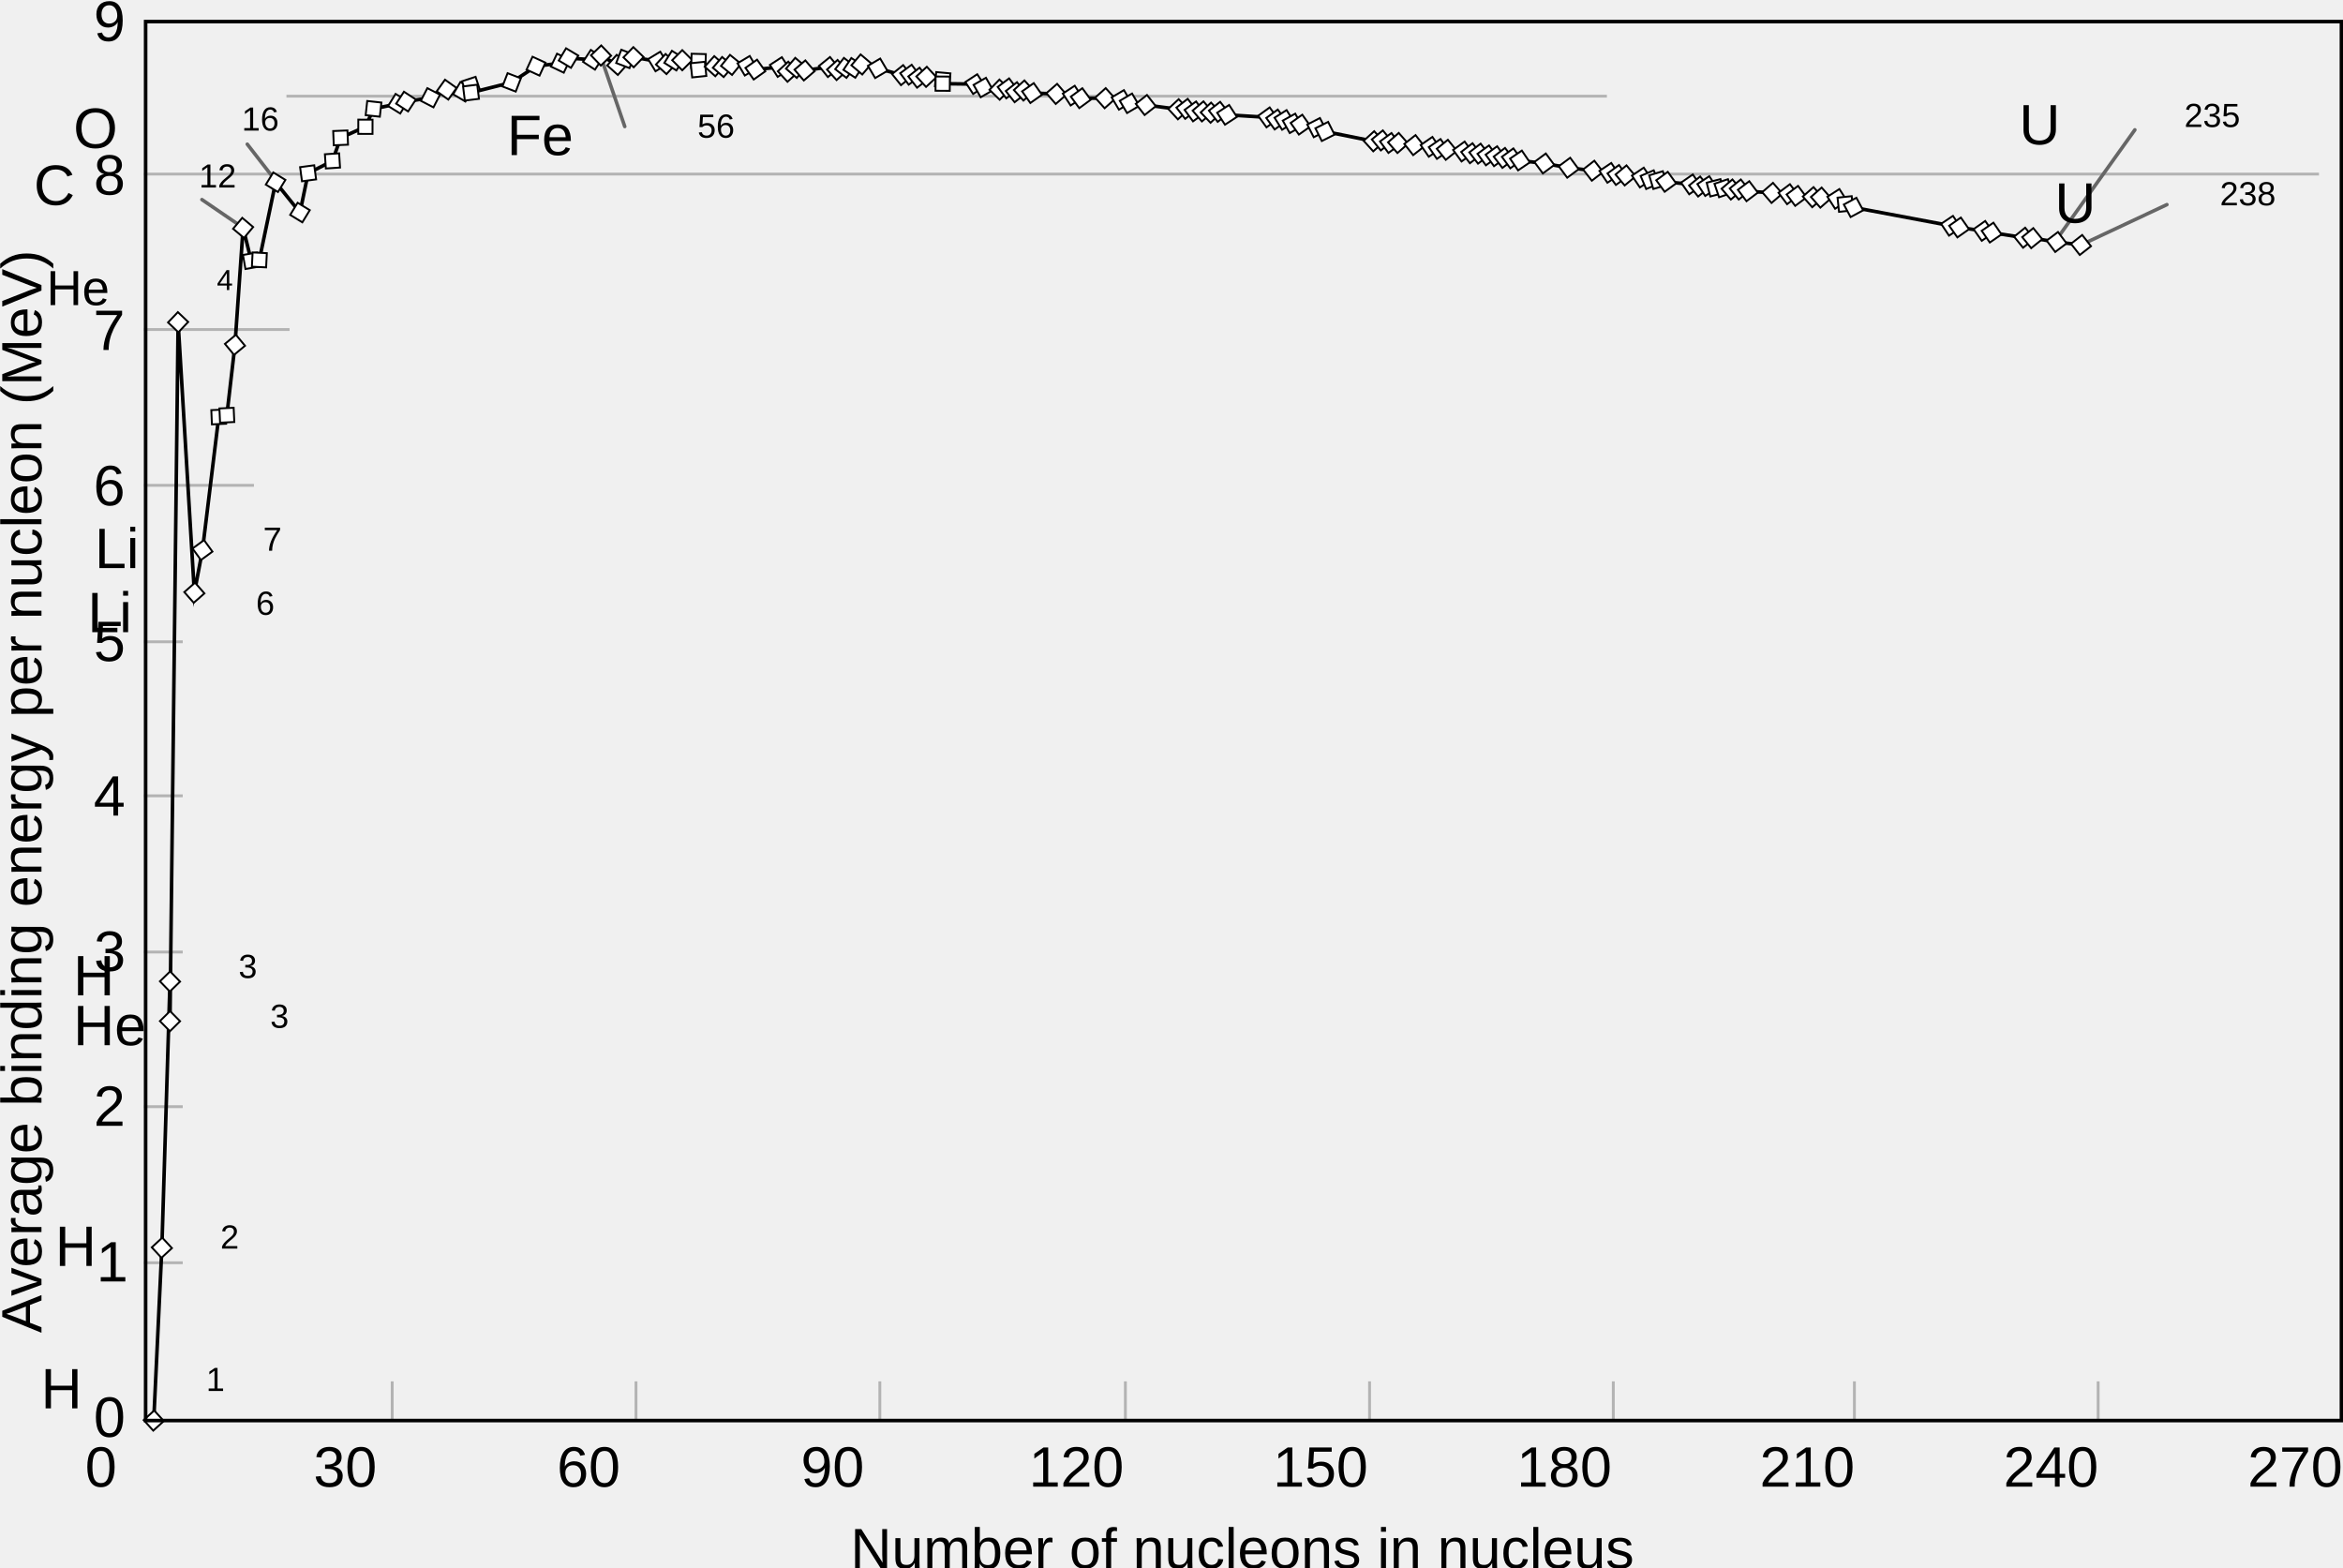
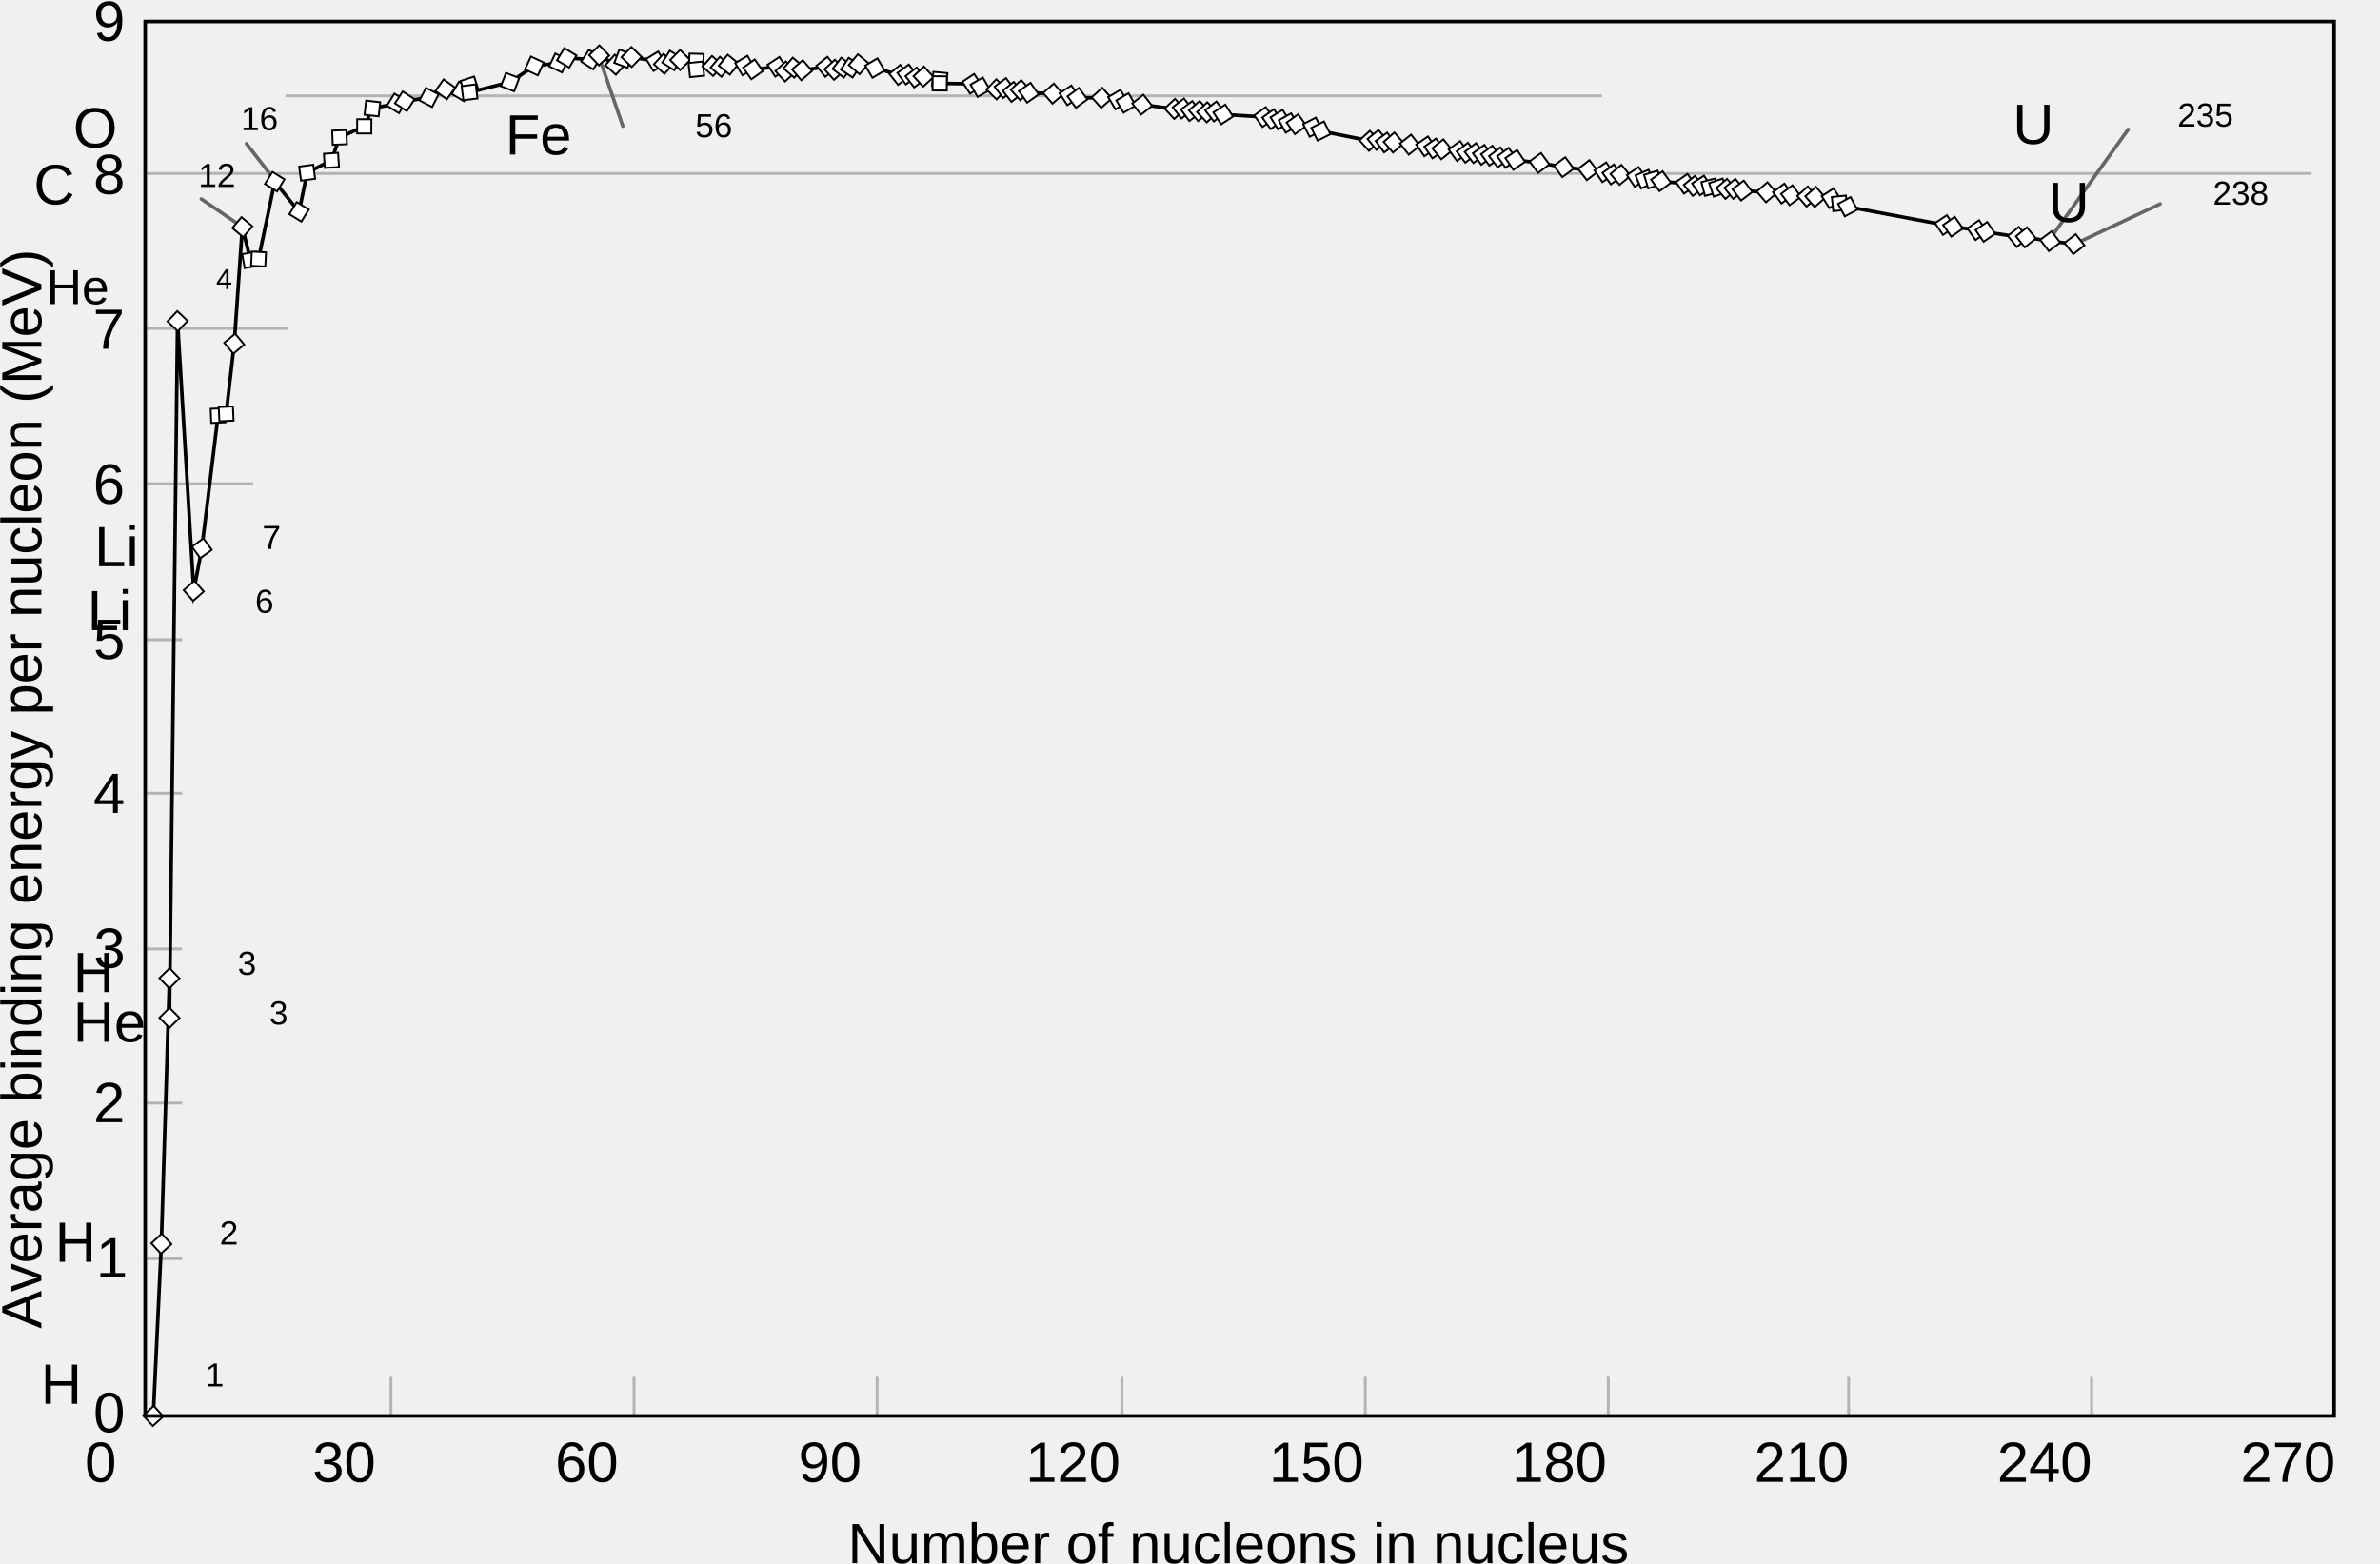
- <svg xmlns="http://www.w3.org/2000/svg" id="svg6897" version="1.1" viewport="0 0 1280px 840px">
+ <svg xmlns="http://www.w3.org/2000/svg" id="svg6897" height="440.65" width="670.57" version="1.1">
  <defs id="defs6899">
    <marker id="EmptyDiamondM" refY="0" refX="0" orient="auto" overflow="visible">
      <path id="path5769" d="m0-7.071-7.071 7.071 7.071 7.071 7.071-7.071-7.071-7.071z" fill-rule="evenodd" transform="scale(.4)" stroke="#000" stroke-width="1pt" fill="#fff" />
    </marker>
  </defs>
  <g id="layer1" transform="translate(-21.857 -92.039)">
    <g id="g7532" stroke="#b3b3b3" stroke-linecap="square" stroke-miterlimit="10" stroke-width=".8" fill="none">
      <line id="line72147" y2="446.7" x2="62.706" y1="446.7" x1="72.786" />
      <line id="line72149" y2="402.86" x2="62.706" y1="402.86" x1="72.786" />
      <line id="line72151" y2="359.43" x2="62.706" y1="359.43" x1="72.786" />
      <line id="line72153" y2="315.55" x2="62.706" y1="315.55" x1="72.786" />
      <line id="line72155" y2="272.29" x2="62.706" y1="272.29" x1="72.786" />
      <line id="line72157" y2="228.35" x2="62.706" y1="228.35" x1="92.786" />
      <line id="line72159" y2="184.59" x2="62.706" y1="184.59" x1="102.79" />
      <line id="line72161" y2="119.05" x2="102.71" y1="119.05" x1="472.79" />
      <line id="line72161" y2="140.93" x2="62.706" y1="140.93" x1="672.79" />
      <line id="line72420" y2="480.41" x2="132.01" y1="490.49" x1="132.01" />
      <line id="line72422" y2="480.41" x2="200.49" y1="490.49" x1="200.49" />
      <line id="line72424" y2="480.41" x2="268.98" y1="490.49" x1="268.98" />
      <line id="line72426" y2="480.41" x2="337.95" y1="490.49" x1="337.95" />
      <line id="line72428" y2="480.41" x2="406.53" y1="490.49" x1="406.53" />
      <line id="line72430" y2="480.41" x2="474.99" y1="490.49" x1="474.99" />
      <line id="line72432" y2="480.41" x2="542.71" y1="490.49" x1="542.71" />
      <line id="line72434" y2="480.41" x2="611.17" y1="490.49" x1="611.17" />
    </g>
    <g id="g72289" transform="translate(.47709 77.142)" font-family="Bitstream Vera Sans" fill="#000000">
      <switch>
        <text id="text72265" xml:space="preserve" font-size="12px" y="55.442" x="634.38">
          <tspan id="tspan72267" style="text-anchor:end;text-align:end" font-size="16px" line-height="125%" y="55.442" x="634.38" font-family="Arial">U</tspan>
        </text>
      </switch>
      <switch>
        <text id="text72269" xml:space="preserve" font-size="7.053px" y="50.564" x="634.89">
          <tspan id="tspan72271" font-size="9.404px" line-height="125%" y="50.564" x="634.89" font-family="Arial">235</tspan>
        </text>
      </switch>
    </g>
    <path id="path72273" d="m605.98 161.01 24.5-11.5" stroke="#666" stroke-linecap="round" stroke-width="1px" fill="none" />
    <path id="path72275" d="m598.98 160.01 22.5-31.5" stroke="#666" stroke-linecap="round" stroke-width="1px" fill="none" />
    <g id="g72295" transform="translate(10.477 99.142)" font-family="Bitstream Vera Sans" fill="#000000">
      <switch>
        <text id="text72297" xml:space="preserve" font-size="12px" y="55.442" x="634.38">
          <tspan id="tspan72299" style="text-anchor:end;text-align:end" font-size="16px" line-height="125%" y="55.442" x="634.38" font-family="Arial">U</tspan>
        </text>
      </switch>
      <switch>
        <text id="text72301" xml:space="preserve" font-size="7.053px" y="50.564" x="634.89">
          <tspan id="tspan72303" font-size="9.404px" line-height="125%" y="50.564" x="634.89" font-family="Arial">238</tspan>
        </text>
      </switch>
    </g>
    <g id="g72305" transform="translate(-417.14 80.148)" font-family="Bitstream Vera Sans" fill="#000000">
      <switch>
        <text id="text72307" xml:space="preserve" font-size="12px" y="55.442" x="634.38">
          <tspan id="tspan72309" style="text-anchor:end;text-align:end" font-size="16px" line-height="125%" y="55.442" x="634.38" font-family="Arial">Fe</tspan>
        </text>
      </switch>
      <switch>
        <text id="text72311" xml:space="preserve" font-size="7.053px" y="50.564" x="634.89">
          <tspan id="tspan72313" font-size="9.404px" line-height="125%" y="50.564" x="634.89" font-family="Arial">56</tspan>
        </text>
      </switch>
    </g>
    <path id="path72315" d="m190.41 107.36 6.925 20.216" stroke="#666" stroke-linecap="round" stroke-width="1px" fill="none" />
    <g id="g72317" transform="translate(-545.14 78.148)" font-family="Bitstream Vera Sans" fill="#000000">
      <switch>
        <text id="text72319" xml:space="preserve" font-size="12px" y="55.442" x="634.38">
          <tspan id="tspan72321" style="text-anchor:end;text-align:end" font-size="16px" line-height="125%" y="55.442" x="634.38" font-family="Arial">O</tspan>
        </text>
      </switch>
      <switch>
        <text id="text72323" xml:space="preserve" font-size="7.053px" y="50.564" x="634.89">
          <tspan id="tspan72325" font-size="9.404px" line-height="125%" y="50.564" x="634.89" font-family="Arial">16</tspan>
        </text>
      </switch>
    </g>
    <path id="path72327" d="m91.311 132.54 8.098 10.438" stroke="#666" stroke-linecap="round" stroke-width="1px" fill="none" />
    <g id="g72329" transform="translate(-557.14 94.148)" font-family="Bitstream Vera Sans" fill="#000000">
      <switch>
        <text id="text72331" xml:space="preserve" font-size="12px" y="55.442" x="634.38">
          <tspan id="tspan72333" style="text-anchor:end;text-align:end" font-size="16px" line-height="125%" y="55.442" x="634.38" font-family="Arial">C</tspan>
        </text>
      </switch>
      <switch>
        <text id="text72335" xml:space="preserve" font-size="7.053px" y="50.564" x="634.89">
          <tspan id="tspan72337" font-size="9.404px" line-height="125%" y="50.564" x="634.89" font-family="Arial">12</tspan>
        </text>
      </switch>
    </g>
    <path id="path72339" d="m78.573 148.1 11.272 7.7" stroke="#666" stroke-linecap="round" stroke-width="1px" fill="none" />
    <g id="g72341" transform="matrix(.86497 0 0 .86497 -466.41 129.77)" font-family="Bitstream Vera Sans" fill="#000000">
      <switch>
        <text id="text72343" xml:space="preserve" font-size="12px" y="55.442" x="634.38">
          <tspan id="tspan72345" style="text-anchor:end;text-align:end" font-size="16px" line-height="125%" y="55.442" x="634.38" font-family="Arial">He</tspan>
        </text>
      </switch>
      <switch>
        <text id="text72347" xml:space="preserve" font-size="7.053px" y="50.564" x="634.89">
          <tspan id="tspan72349" font-size="9.404px" line-height="125%" y="50.564" x="634.89" font-family="Arial">4</tspan>
        </text>
      </switch>
    </g>
    <g id="g72355" transform="translate(-541.14 214.15)" font-family="Bitstream Vera Sans" fill="#000000">
      <switch>
        <text id="text72357" xml:space="preserve" font-size="12px" y="55.442" x="634.38">
          <tspan id="tspan72359" style="text-anchor:end;text-align:end" font-size="16px" line-height="125%" y="55.442" x="634.38" font-family="Arial">Li</tspan>
        </text>
      </switch>
      <switch>
        <text id="text72361" xml:space="preserve" font-size="7.053px" y="50.564" x="634.89">
          <tspan id="tspan72363" font-size="9.404px" line-height="125%" y="50.564" x="634.89" font-family="Arial">6</tspan>
        </text>
      </switch>
    </g>
    <g id="g72365" transform="translate(-539.14 196.15)" font-family="Bitstream Vera Sans" fill="#000000">
      <switch>
        <text id="text72367" xml:space="preserve" font-size="12px" y="55.442" x="634.38">
          <tspan id="tspan72369" style="text-anchor:end;text-align:end" font-size="16px" line-height="125%" y="55.442" x="634.38" font-family="Arial">Li</tspan>
        </text>
      </switch>
      <switch>
        <text id="text72371" xml:space="preserve" font-size="7.053px" y="50.564" x="634.89">
          <tspan id="tspan72373" font-size="9.404px" line-height="125%" y="50.564" x="634.89" font-family="Arial">7</tspan>
        </text>
      </switch>
    </g>
    <g id="g72375" transform="translate(-537.14 330.15)" font-family="Bitstream Vera Sans" fill="#000000">
      <switch>
        <text id="text72377" xml:space="preserve" font-size="12px" y="55.442" x="634.38">
          <tspan id="tspan72379" style="text-anchor:end;text-align:end" font-size="16px" line-height="125%" y="55.442" x="634.38" font-family="Arial">He</tspan>
        </text>
      </switch>
      <switch>
        <text id="text72381" xml:space="preserve" font-size="7.053px" y="50.564" x="634.89">
          <tspan id="tspan72383" font-size="9.404px" line-height="125%" y="50.564" x="634.89" font-family="Arial">3</tspan>
        </text>
      </switch>
    </g>
    <g id="g72385" transform="translate(-546.04 316.15)" font-family="Bitstream Vera Sans" fill="#000000">
      <switch>
        <text id="text72387" xml:space="preserve" font-size="12px" y="55.442" x="634.38">
          <tspan id="tspan72389" style="text-anchor:end;text-align:end" font-size="16px" line-height="125%" y="55.442" x="634.38" font-family="Arial">H</tspan>
        </text>
      </switch>
      <switch>
        <text id="text72391" xml:space="preserve" font-size="7.053px" y="50.564" x="634.89">
          <tspan id="tspan72393" font-size="9.404px" line-height="125%" y="50.564" x="634.89" font-family="Arial">3</tspan>
        </text>
      </switch>
    </g>
    <g id="g72395" transform="translate(-551.14 392.15)" font-family="Bitstream Vera Sans" fill="#000000">
      <switch>
        <text id="text72397" xml:space="preserve" font-size="12px" y="55.442" x="634.38">
          <tspan id="tspan72399" style="text-anchor:end;text-align:end" font-size="16px" line-height="125%" y="55.442" x="634.38" font-family="Arial">H</tspan>
        </text>
      </switch>
      <switch>
        <text id="text72401" xml:space="preserve" font-size="7.053px" y="50.564" x="634.89">
          <tspan id="tspan72403" font-size="9.404px" line-height="125%" y="50.564" x="634.89" font-family="Arial">2</tspan>
        </text>
      </switch>
    </g>
    <g id="g72405" transform="translate(-555.14 432.15)" font-family="Bitstream Vera Sans" fill="#000000">
      <switch>
        <text id="text72407" xml:space="preserve" font-size="12px" y="55.442" x="634.38">
          <tspan id="tspan72409" style="text-anchor:end;text-align:end" font-size="16px" line-height="125%" y="55.442" x="634.38" font-family="Arial">H</tspan>
        </text>
      </switch>
      <switch>
        <text id="text72411" xml:space="preserve" font-size="7.053px" y="50.564" x="634.89">
          <tspan id="tspan72413" font-size="9.404px" line-height="125%" y="50.564" x="634.89" font-family="Arial">1</tspan>
        </text>
      </switch>
    </g>
    <path id="line391" marker-mid="url(#EmptyDiamondM)" marker-end="url(#EmptyDiamondM)" d="m65.039 491.02 2.281-48.539 2.282-74.785v11.147l2.282-196.31 4.564 75.983 2.282-11.985 4.564-37.392 2.282-0.479 2.282-19.775 2.282-32.838 2.282 9.228 2.282-0.24 4.564-21.812 6.846 8.509 2.282-11.026 6.846-3.476 2.282-6.471 6.966-3.116 2.282-5.034 6.846-1.438 2.282-0.599 6.846-1.079 4.564-2.277 4.564 0.599 2.282-1.677v1.917l11.41-2.876 6.846-4.554 6.846-0.839 2.282-1.438 6.846 0.479 2.282-1.199 4.564 2.637 2.282-1.678 2.282-0.479 6.846 1.198 2.282 0.719 2.282-0.959 2.282-0.119 4.564 0.24v2.397l4.564-0.959 2.281 0.239 2.283-0.599 4.564 0.24 2.281 1.079 6.847-0.72 2.282 1.319 2.281-1.079 2.403 0.719 6.846-0.959 2.282 0.839 2.282-0.599h2.282l2.281-0.959 4.564 1.079 6.847 1.918 2.281-0.121 2.283 0.839 2.281-0.239 4.564 0.838v1.079l9.128 0.12 2.282 0.959 4.564 0.599 2.282-0.36 2.282 1.079 2.282-0.479 2.282 0.719 6.846 0.24 4.564 0.479 2.282 0.719h6.846l4.564 0.48 2.282 0.958 4.564 0.48 9.128 1.198 2.282-0.12 2.282 0.719h2.282l2.282 0.36 2.282-0.24 2.282 0.839 11.53 0.719 2.282 0.599 2.282 0.121 2.282 0.958 2.282 0.359 4.564 0.84 2.282 1.078 13.692 2.757 2.281-0.24 2.283 0.719h2.282l4.563 0.599 4.565 0.48 2.282 0.599 2.281 0.24 4.565 0.479 2.282 0.479 2.281 0.12 2.282 0.48 2.283 0.239 2.282 0.48 2.281 0.12 2.282 0.599 6.846 0.839 6.847 1.198 6.845 0.839 4.565 0.599 2.281 0.6 2.282 0.12 4.564 0.599 2.282 0.599c2.466 1.389 5.235 3.017 2.282 0.12l2.283 0.479 6.965 0.719 2.283 0.599 2.282-0.119c1.211 0.6 4.344 3.078 2.281 0.479 0.898 0.143 4.949 2.65 2.282 0.12l2.283 0.359h2.282l2.281 0.48 6.847 0.479 4.563 0.36 2.282 0.479 4.564 0.359 2.282 0.121 4.565 0.359c0.76 0.28 3.369 3.006 2.281 1.438l2.282 0.959 27.384 5.153 2.282 0.48 6.846 0.959 2.282 0.479 9.128 1.438 2.282 0.12 6.846 1.078 6.846 0.839" marker-start="url(#EmptyDiamondM)" stroke="#000" stroke-linecap="square" stroke-miterlimit="10" fill="none" />
    <switch>
      <text id="text1989-ca" transform="scale(1.001 .99895)" line-height="125%" font-size="12.013px" y="533.057" x="370.417" systemLanguage="ca">
        <tspan id="tspan1991-ca" style="text-anchor:middle;text-align:center" line-height="125%" font-size="16.017px" y="533.057" x="370.417" font-family="Arial" class="st790 st1079">Nombre de nucleons al nucli</tspan>
      </text>
      <text id="text1989-zh" transform="scale(1.001 .99895)" line-height="125%" font-size="12.013px" y="533.057" x="370.417" systemLanguage="zh">
        <tspan id="tspan1991-zh" style="text-anchor:middle;text-align:center" line-height="125%" font-size="16.017px" y="533.057" x="370.417" font-family="Arial" class="st790 st1079">原子核中的核子數</tspan>
      </text>
      <text id="text1989-de" transform="scale(1.001 .99895)" line-height="125%" font-size="12.013px" y="533.057" x="370.417" systemLanguage="de">
        <tspan id="tspan1991-de" style="text-anchor:middle;text-align:center" line-height="125%" font-size="16.017px" y="533.057" x="370.417" font-family="Arial" class="st790 st1079">Anzahl der Nukleonen im Kern</tspan>
      </text>
      <text id="text1989" transform="scale(1.001 .99895)" line-height="125%" font-size="12.013px" y="533.057" x="370.417">
        <tspan id="tspan1991" style="text-anchor:middle;text-align:center" line-height="125%" font-size="16.017px" y="533.057" x="370.417" font-family="Arial" class="st790 st1079">Number of nucleons in nucleus</tspan>
      </text>
    </switch>
    <switch>
      <text id="text2049-ca" transform="matrix(0 -.99895 1.0011 0 0 0)" line-height="125%" font-size="11.987px" y="33.47" x="-314.65" systemLanguage="ca">
        <tspan id="tspan2051-ca" style="text-anchor:middle;text-align:center" line-height="125%" font-size="15.983px" y="33.47" x="-314.65" font-family="Arial" class="st790 st1079">Energia d'enllaç mitjana per nucleó (MeV)</tspan>
      </text>
      <text id="text2049-zh" transform="matrix(0 -.99895 1.0011 0 0 0)" line-height="125%" font-size="11.987px" y="33.47" x="-314.65" systemLanguage="zh">
        <tspan id="tspan2051-zh" style="text-anchor:middle;text-align:center" line-height="125%" font-size="15.983px" y="33.47" x="-314.65" font-family="Arial" class="st790 st1079">每個核子的平均結合能 (MeV)</tspan>
      </text>
      <text id="text2049-de" transform="matrix(0 -.99895 1.0011 0 0 0)" line-height="125%" font-size="11.987px" y="33.47" x="-314.65" systemLanguage="de">
        <tspan id="tspan2051-de" style="text-anchor:middle;text-align:center" line-height="125%" font-size="15.983px" y="33.47" x="-314.65" font-family="Arial" class="st790 st1079">Mittlere Bindungsenergie pro Nukleon / MeV</tspan>
      </text>
      <text id="text2049" transform="matrix(0 -.99895 1.0011 0 0 0)" line-height="125%" font-size="11.987px" y="33.47" x="-314.65">
        <tspan id="tspan2051" style="text-anchor:middle;text-align:center" line-height="125%" font-size="15.983px" y="33.47" x="-314.65" font-family="Arial" class="st790 st1079">Average binding energy per nucleon (MeV)</tspan>
      </text>
    </switch>
    <switch>
      <text id="text71158" xml:space="preserve" font-size="12px" y="103.539" x="48.181" font-family="Bitstream Vera Sans" fill="#000000">
        <tspan id="tspan71160" font-size="16px" line-height="125%" y="103.539" x="48.181" font-family="Arial">9</tspan>
      </text>
    </switch>
    <switch>
      <text id="text71162" xml:space="preserve" font-size="12px" y="146.703" x="48.173" font-family="Bitstream Vera Sans" fill="#000000">
        <tspan id="tspan71164" font-size="16px" line-height="125%" y="146.703" x="48.173" font-family="Arial">8</tspan>
      </text>
    </switch>
    <switch>
      <text id="text71200" xml:space="preserve" font-size="12px" y="190.327" x="48.056" font-family="Bitstream Vera Sans" fill="#000000">
        <tspan id="tspan71202" font-size="16px" line-height="125%" y="190.327" x="48.056" font-family="Arial">7</tspan>
      </text>
    </switch>
    <switch>
      <text id="text71204" xml:space="preserve" font-size="12px" y="233.959" x="48.095" font-family="Bitstream Vera Sans" fill="#000000">
        <tspan id="tspan71206" font-size="16px" line-height="125%" y="233.959" x="48.095" font-family="Arial">6</tspan>
      </text>
    </switch>
    <switch>
      <text id="text71208" xml:space="preserve" font-size="12px" y="277.697" x="48.166" font-family="Bitstream Vera Sans" fill="#000000">
        <tspan id="tspan71210" font-size="16px" line-height="125%" y="277.697" x="48.166" font-family="Arial">5</tspan>
      </text>
    </switch>
    <switch>
      <text id="text71212" xml:space="preserve" font-size="12px" y="321.113" x="48.146" font-family="Bitstream Vera Sans" fill="#000000">
        <tspan id="tspan71214" font-size="16px" line-height="125%" y="321.113" x="48.146" font-family="Arial">4</tspan>
      </text>
    </switch>
    <switch>
      <text id="text71216" xml:space="preserve" font-size="12px" y="364.736" x="48.24" font-family="Bitstream Vera Sans" fill="#000000">
        <tspan id="tspan71218" font-size="16px" line-height="125%" y="364.736" x="48.24" font-family="Arial">3</tspan>
      </text>
    </switch>
    <switch>
      <text id="text71220" xml:space="preserve" font-size="12px" y="408.24" x="48.166" font-family="Bitstream Vera Sans" fill="#000000">
        <tspan id="tspan71222" font-size="16px" line-height="125%" y="408.24" x="48.166" font-family="Arial">2</tspan>
      </text>
    </switch>
    <switch>
      <text id="text71224" xml:space="preserve" font-size="12px" y="451.945" x="48.935" font-family="Bitstream Vera Sans" fill="#000000">
        <tspan id="tspan71226" font-size="16px" line-height="125%" y="451.945" x="48.935" font-family="Arial">1</tspan>
      </text>
    </switch>
    <switch>
      <text id="text71228" xml:space="preserve" font-size="12px" y="495.587" x="48.173" font-family="Bitstream Vera Sans" fill="#000000">
        <tspan id="tspan71230" font-size="16px" line-height="125%" y="495.587" x="48.173" font-family="Arial">0</tspan>
      </text>
    </switch>
    <path id="line72163" d="m679.5 491.02v-392.92h-616.74v392.92h616.74z" stroke="#000" stroke-linecap="square" stroke-miterlimit="10" fill="none" />
    <switch>
      <text id="text72170" xml:space="preserve" font-size="12px" y="509.587" x="63.56" font-family="Bitstream Vera Sans" fill="#000000">
        <tspan id="tspan72172" style="text-anchor:middle;text-align:center" font-size="16px" line-height="125%" y="509.587" x="63.56" font-family="Arial">0</tspan>
      </text>
    </switch>
    <switch>
      <text id="text72217" xml:space="preserve" font-size="12px" y="509.587" x="132.162" font-family="Bitstream Vera Sans" fill="#000000">
        <tspan id="tspan72219" style="text-anchor:middle;text-align:center" font-size="16px" line-height="125%" y="509.587" x="132.162" font-family="Arial">30</tspan>
      </text>
    </switch>
    <switch>
      <text id="text72233" xml:space="preserve" font-size="12px" y="509.587" x="200.535" font-family="Bitstream Vera Sans" fill="#000000">
        <tspan id="tspan72235" style="text-anchor:middle;text-align:center" font-size="16px" line-height="125%" y="509.587" x="200.535" font-family="Arial">60</tspan>
      </text>
    </switch>
    <switch>
      <text id="text72237" xml:space="preserve" font-size="12px" y="509.587" x="269.043" font-family="Bitstream Vera Sans" fill="#000000">
        <tspan id="tspan72239" style="text-anchor:middle;text-align:center" font-size="16px" line-height="125%" y="509.587" x="269.043" font-family="Arial">90</tspan>
      </text>
    </switch>
    <switch>
      <text id="text72241" xml:space="preserve" font-size="12px" y="509.587" x="337.526" font-family="Bitstream Vera Sans" fill="#000000">
        <tspan id="tspan72243" style="text-anchor:middle;text-align:center" font-size="16px" line-height="125%" y="509.587" x="337.526" font-family="Arial">120</tspan>
      </text>
    </switch>
    <switch>
      <text id="text72245" xml:space="preserve" font-size="12px" y="509.587" x="406.104" font-family="Bitstream Vera Sans" fill="#000000">
        <tspan id="tspan72247" style="text-anchor:middle;text-align:center" font-size="16px" line-height="125%" y="509.587" x="406.104" font-family="Arial">150</tspan>
      </text>
    </switch>
    <switch>
      <text id="text72249" xml:space="preserve" font-size="12px" y="509.587" x="474.569" font-family="Bitstream Vera Sans" fill="#000000">
        <tspan id="tspan72251" style="text-anchor:middle;text-align:center" font-size="16px" line-height="125%" y="509.587" x="474.569" font-family="Arial">180</tspan>
      </text>
    </switch>
    <switch>
      <text id="text72253" xml:space="preserve" font-size="12px" y="509.587" x="542.804" font-family="Bitstream Vera Sans" fill="#000000">
        <tspan id="tspan72255" style="text-anchor:middle;text-align:center" font-size="16px" line-height="125%" y="509.587" x="542.804" font-family="Arial">210</tspan>
      </text>
    </switch>
    <switch>
      <text id="text72257" xml:space="preserve" font-size="12px" y="509.587" x="611.265" font-family="Bitstream Vera Sans" fill="#000000">
        <tspan id="tspan72259" style="text-anchor:middle;text-align:center" font-size="16px" line-height="125%" y="509.587" x="611.265" font-family="Arial">240</tspan>
      </text>
    </switch>
    <switch>
      <text id="text72261" xml:space="preserve" font-size="12px" y="509.587" x="679.843" font-family="Bitstream Vera Sans" fill="#000000">
        <tspan id="tspan72263" style="text-anchor:middle;text-align:center" font-size="16px" line-height="125%" y="509.587" x="679.843" font-family="Arial">270</tspan>
      </text>
    </switch>
  </g>
</svg>
